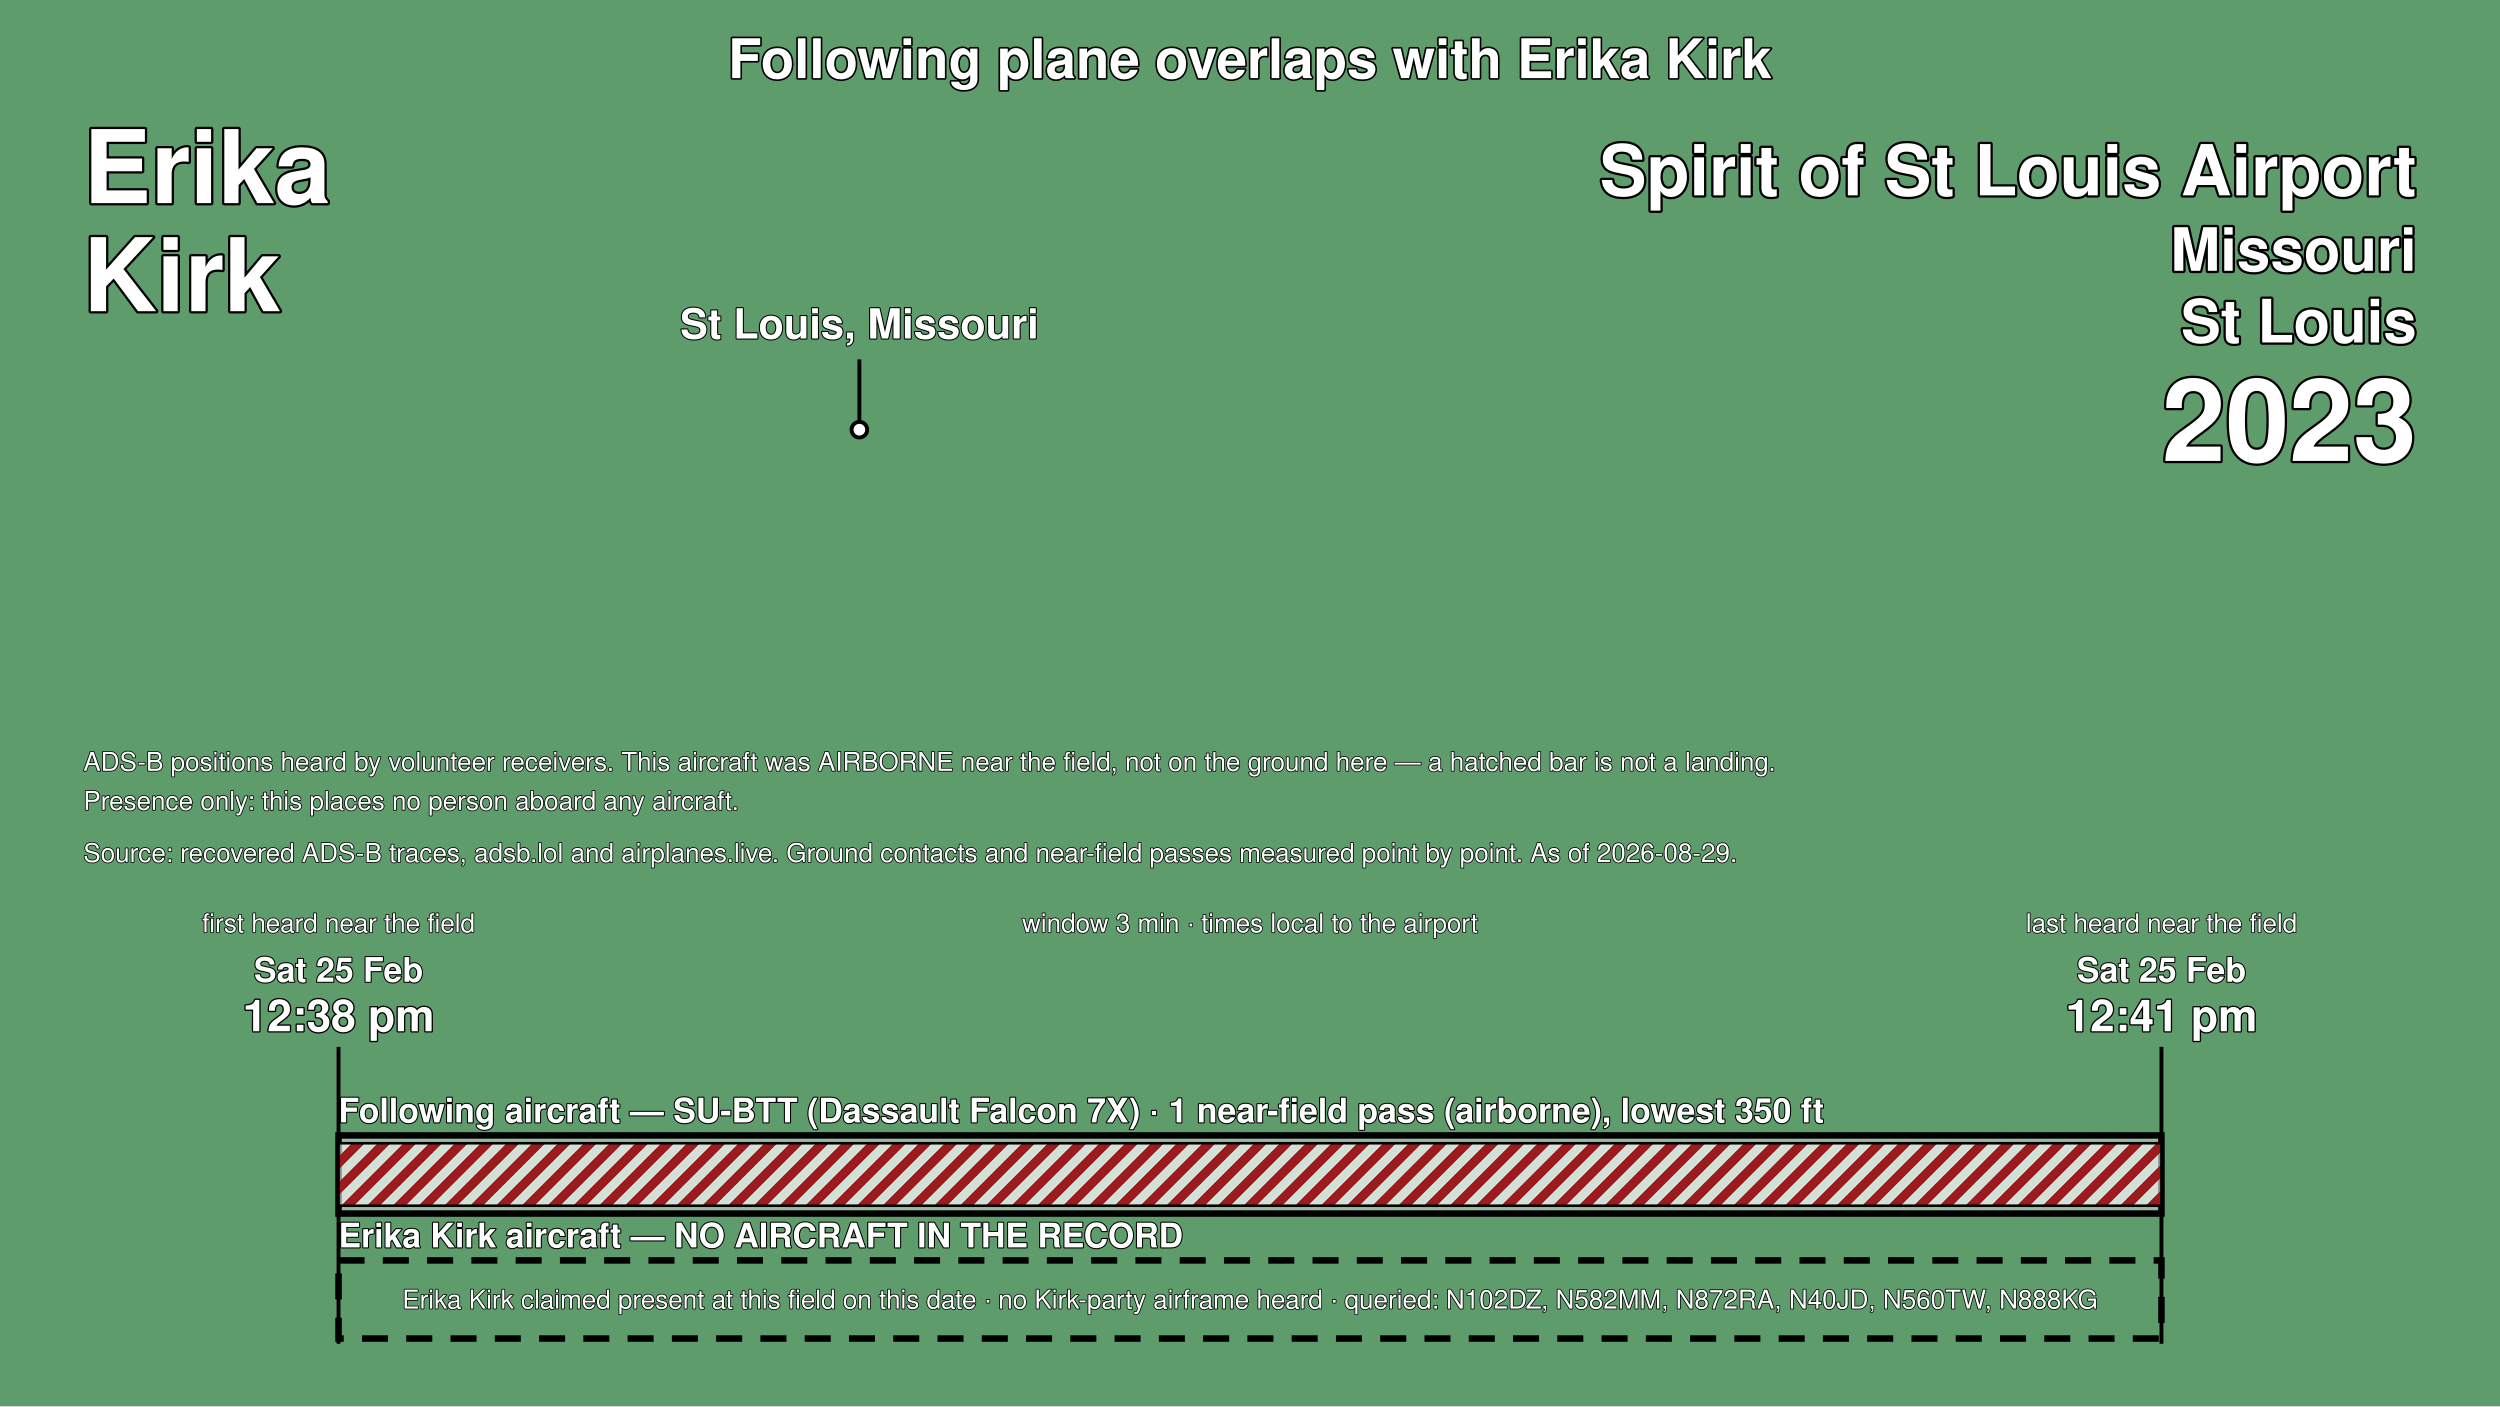
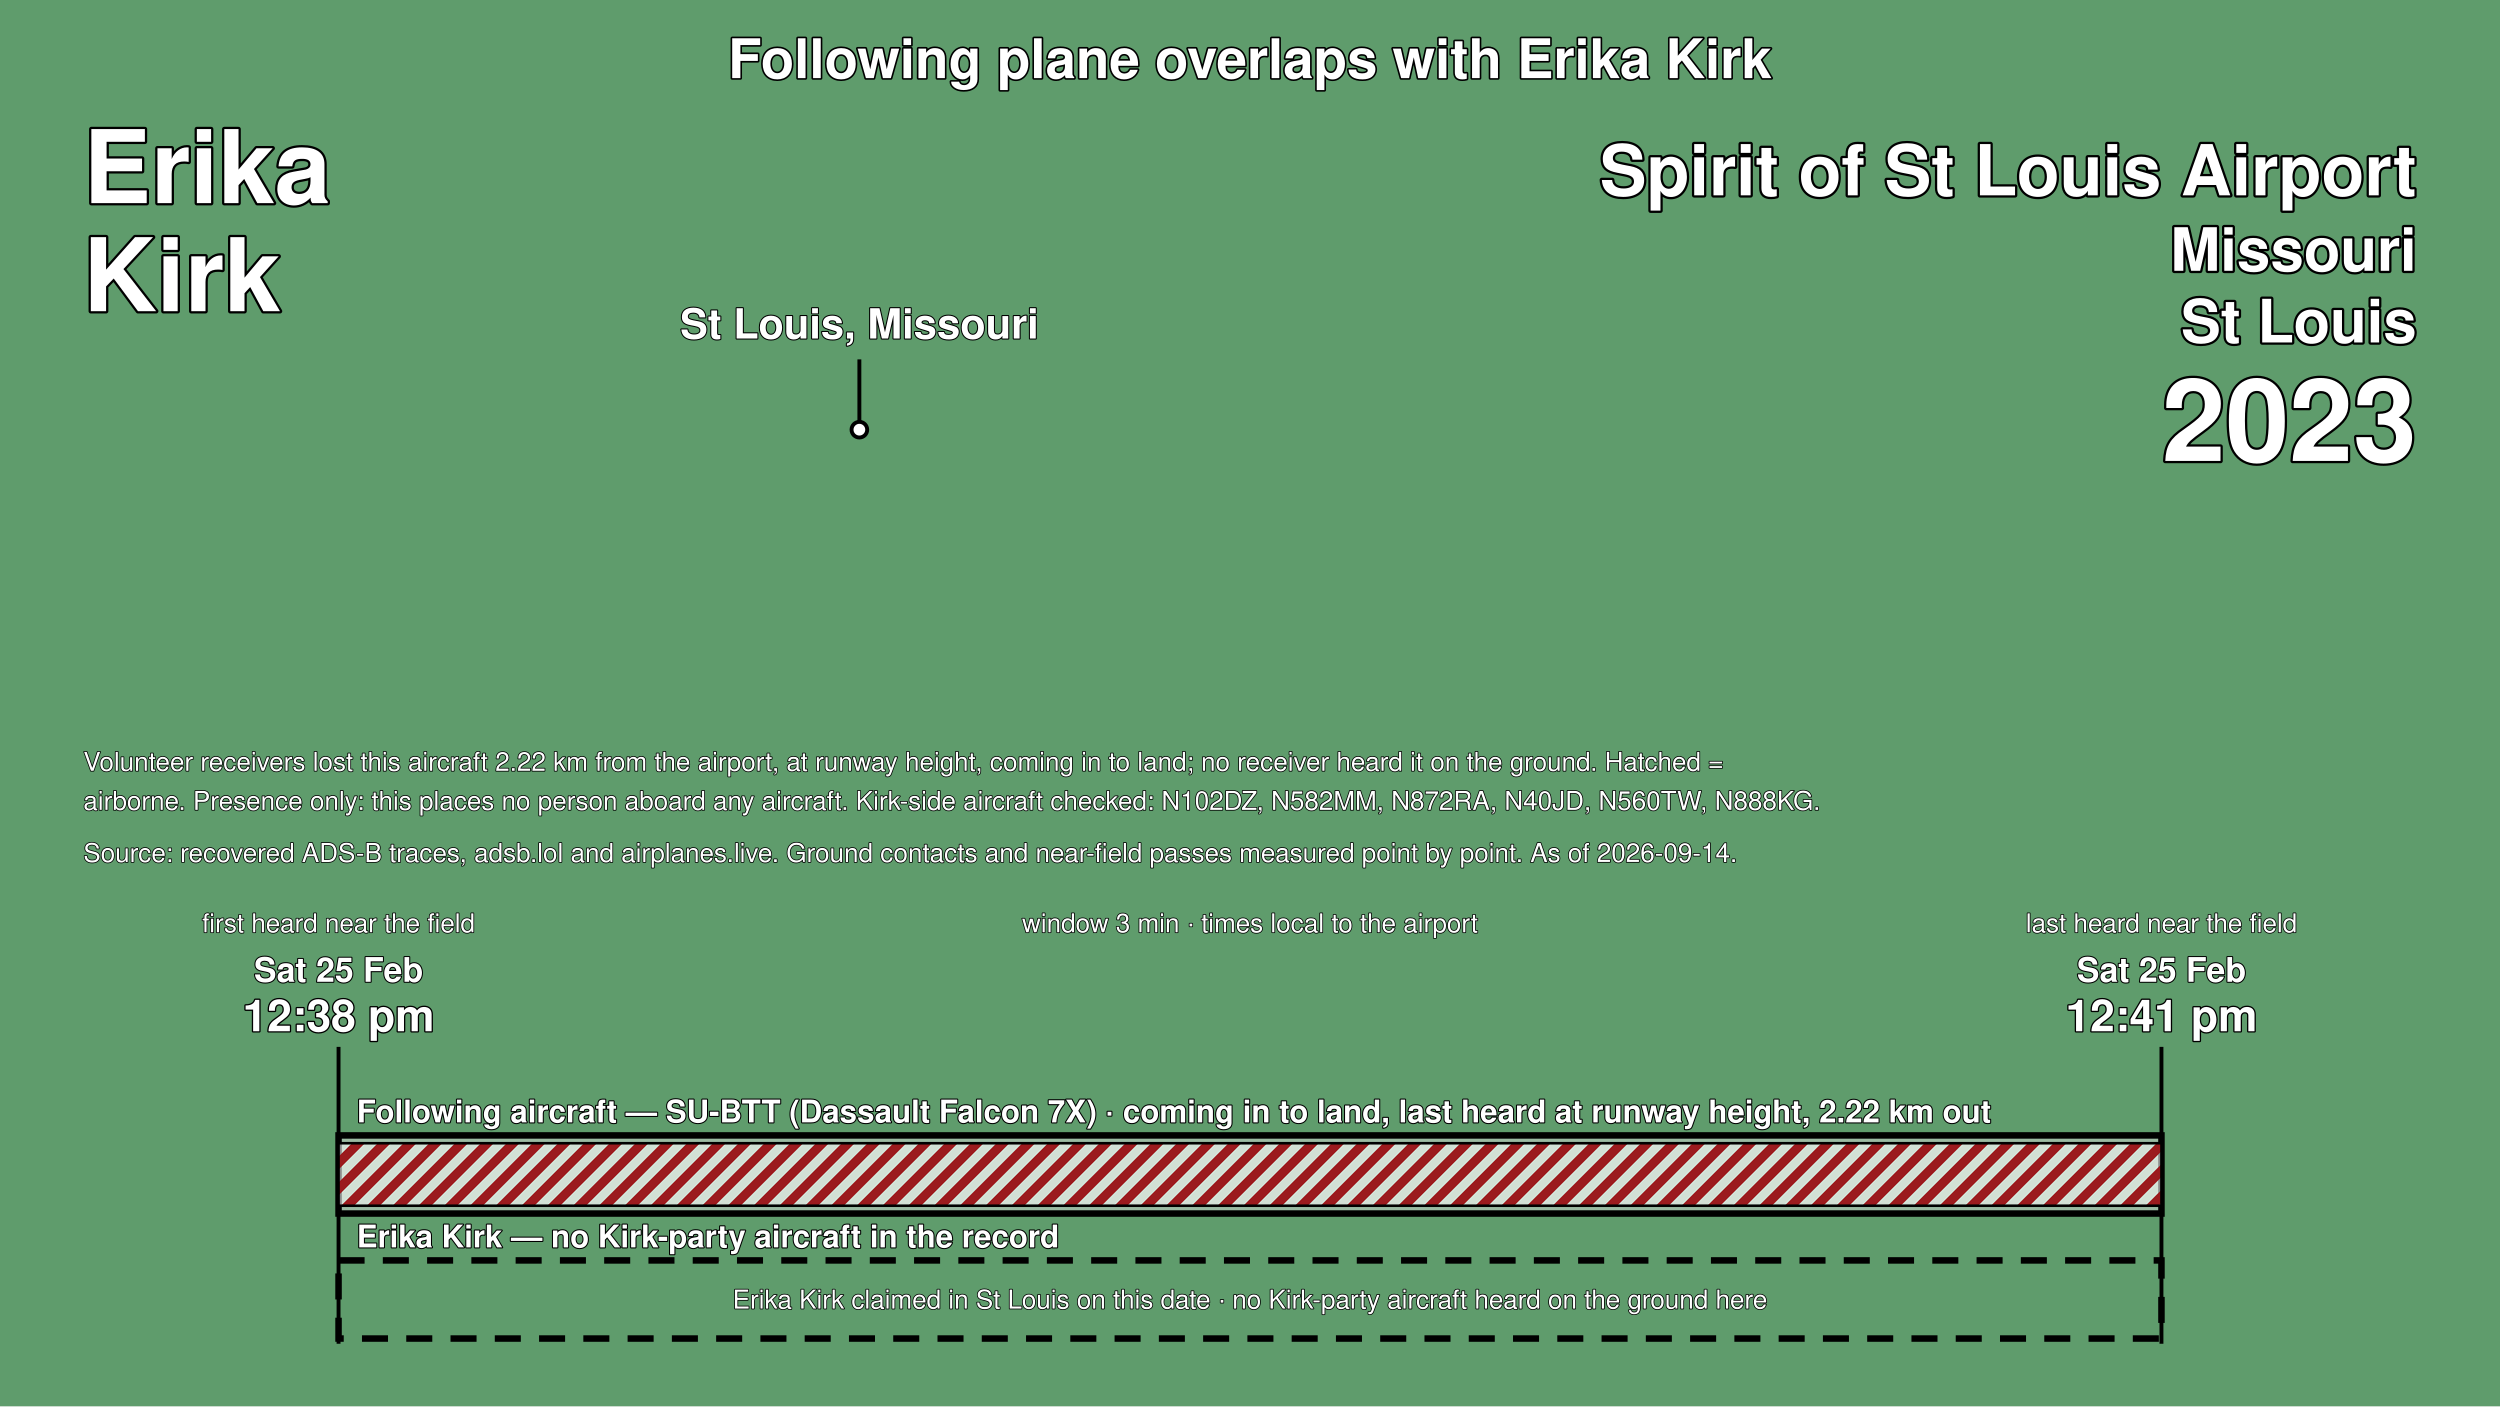
<svg xmlns="http://www.w3.org/2000/svg" viewBox="0 0 1920 1080" width="1920" height="1080" role="img">
  <rect x="0" y="0" width="1920" height="1080" fill="#5F9C6C" />
  <style>
    .t  { font-family: "Helvetica Neue", Helvetica, Arial, sans-serif;
          fill: #FFFFFF; stroke: #000000; paint-order: stroke; stroke-linejoin: round; }
    .xl { font-weight: 800; stroke-width: 3.5px; }
    .lg { font-weight: 600; stroke-width: 2.5px; }
    .md { font-weight: 700; stroke-width: 2px; }
    .sm { font-weight: 600; stroke-width: 1.6px; }
    .xs { font-size: 20px; font-weight: 500; stroke-width: 1.2px; }
  </style>
  <defs>
    <pattern id="passHatch" width="14" height="14" patternUnits="userSpaceOnUse" patternTransform="rotate(45)">
      <rect width="14" height="14" fill="#FFFFFF" fill-opacity="0.55" />
      <rect width="7" height="14" fill="#9B1B1E" />
    </pattern>
    <pattern id="passHatchK" width="14" height="14" patternUnits="userSpaceOnUse" patternTransform="rotate(45)">
      <rect width="14" height="14" fill="#FFFFFF" fill-opacity="0.55" />
      <rect width="7" height="14" fill="#FFE21F" />
    </pattern>
  </defs>
  <text class="t lg" font-size="42" x="960" y="60" text-anchor="middle">Following plane overlaps with Erika Kirk</text>
  <text class="t xl" font-size="78" x="64" y="156">Erika</text>
  <text class="t xl" font-size="78" x="64" y="239">Kirk</text>
  <text class="t xl" font-size="54" x="1856" y="150" text-anchor="end">Spirit of St Louis Airport</text>
  <text class="t xl" font-size="46" x="1856" y="208" text-anchor="end">Missouri</text>
  <text class="t xl" font-size="46" x="1856" y="263" text-anchor="end">St Louis</text>
  <text class="t xl" font-size="88" x="1856" y="354" text-anchor="end">2023</text>
  <text class="t sm" font-size="32" x="660" y="260" text-anchor="middle">St Louis, Missouri</text>
  <line x1="660" y1="276" x2="660" y2="330" stroke="#000000" stroke-width="3" />
  <circle cx="660" cy="330" r="6" fill="#FFFFFF" stroke="#000000" stroke-width="3" />
  <text class="t xs" x="260" y="716" text-anchor="middle">first heard near the field</text>
  <text class="t sm" font-size="26" x="260" y="754" text-anchor="middle">Sat 25 Feb</text>
  <text class="t md" font-size="34" x="260" y="792" text-anchor="middle">12:38 pm</text>
  <line x1="260" y1="804" x2="260" y2="1032" stroke="#000000" stroke-width="3" />
  <text class="t xs" x="1660" y="716" text-anchor="middle">last heard near the field</text>
  <text class="t sm" font-size="26" x="1660" y="754" text-anchor="middle">Sat 25 Feb</text>
  <text class="t md" font-size="34" x="1660" y="792" text-anchor="middle">12:41 pm</text>
  <line x1="1660" y1="804" x2="1660" y2="1032" stroke="#000000" stroke-width="3" />
  <text class="t xs" x="960" y="716" text-anchor="middle">window 3 min · times local to the airport</text>
-   <text class="t sm" font-size="26" x="260" y="862">Following aircraft — SU-BTT (Dassault Falcon 7X) · 1 near-field pass (airborne), lowest 350 ft</text>
+   <text class="t sm" font-size="24" x="274" y="862">Following aircraft — SU-BTT (Dassault Falcon 7X) · coming in to land, last heard at runway height, 2.22 km out</text>
  <rect x="260" y="872" width="1400" height="60" fill="#D9D9D9" fill-opacity="0.5" stroke="#000000" stroke-width="5" />
  <rect x="260.0" y="878" width="1400.0" height="48" fill="url(#passHatch)" stroke="#000000" stroke-width="2" />
-   <text class="t sm" font-size="26" x="260" y="958">Erika Kirk aircraft — NO AIRCRAFT IN THE RECORD</text>
+   <text class="t sm" font-size="24" x="274" y="958">Erika Kirk — no Kirk-party aircraft in the record</text>
  <rect x="260" y="968" width="1400" height="60" fill="none" stroke="#000000" stroke-width="5" stroke-dasharray="20 14" />
-   <text class="t xs" font-size="18" x="960" y="1005" text-anchor="middle">Erika Kirk claimed present at this field on this date · no Kirk-party airframe heard · queried: N102DZ, N582MM, N872RA, N40JD, N560TW, N888KG</text>
-   <text class="t xs" font-size="22" x="64" y="592">ADS-B positions heard by volunteer receivers. This aircraft was AIRBORNE near the field, not on the ground here — a hatched bar is not a landing.</text>
-   <text class="t xs" font-size="22" x="64" y="622">Presence only: this places no person aboard any aircraft.</text>
-   <text class="t xs" font-size="22" x="64" y="662">Source: recovered ADS-B traces, adsb.lol and airplanes.live. Ground contacts and near-field passes measured point by point. As of 2026-08-29.</text>
+   <text class="t xs" font-size="22" x="960" y="1005" text-anchor="middle">Erika Kirk claimed in St Louis on this date · no Kirk-party aircraft heard on the ground here</text>
+   <text class="t xs" font-size="22" x="64" y="592">Volunteer receivers lost this aircraft 2.22 km from the airport, at runway height, coming in to land; no receiver heard it on the ground. Hatched =</text>
+   <text class="t xs" font-size="22" x="64" y="622">airborne. Presence only: this places no person aboard any aircraft. Kirk-side aircraft checked: N102DZ, N582MM, N872RA, N40JD, N560TW, N888KG.</text>
+   <text class="t xs" font-size="22" x="64" y="662">Source: recovered ADS-B traces, adsb.lol and airplanes.live. Ground contacts and near-field passes measured point by point. As of 2026-09-14.</text>
</svg>
